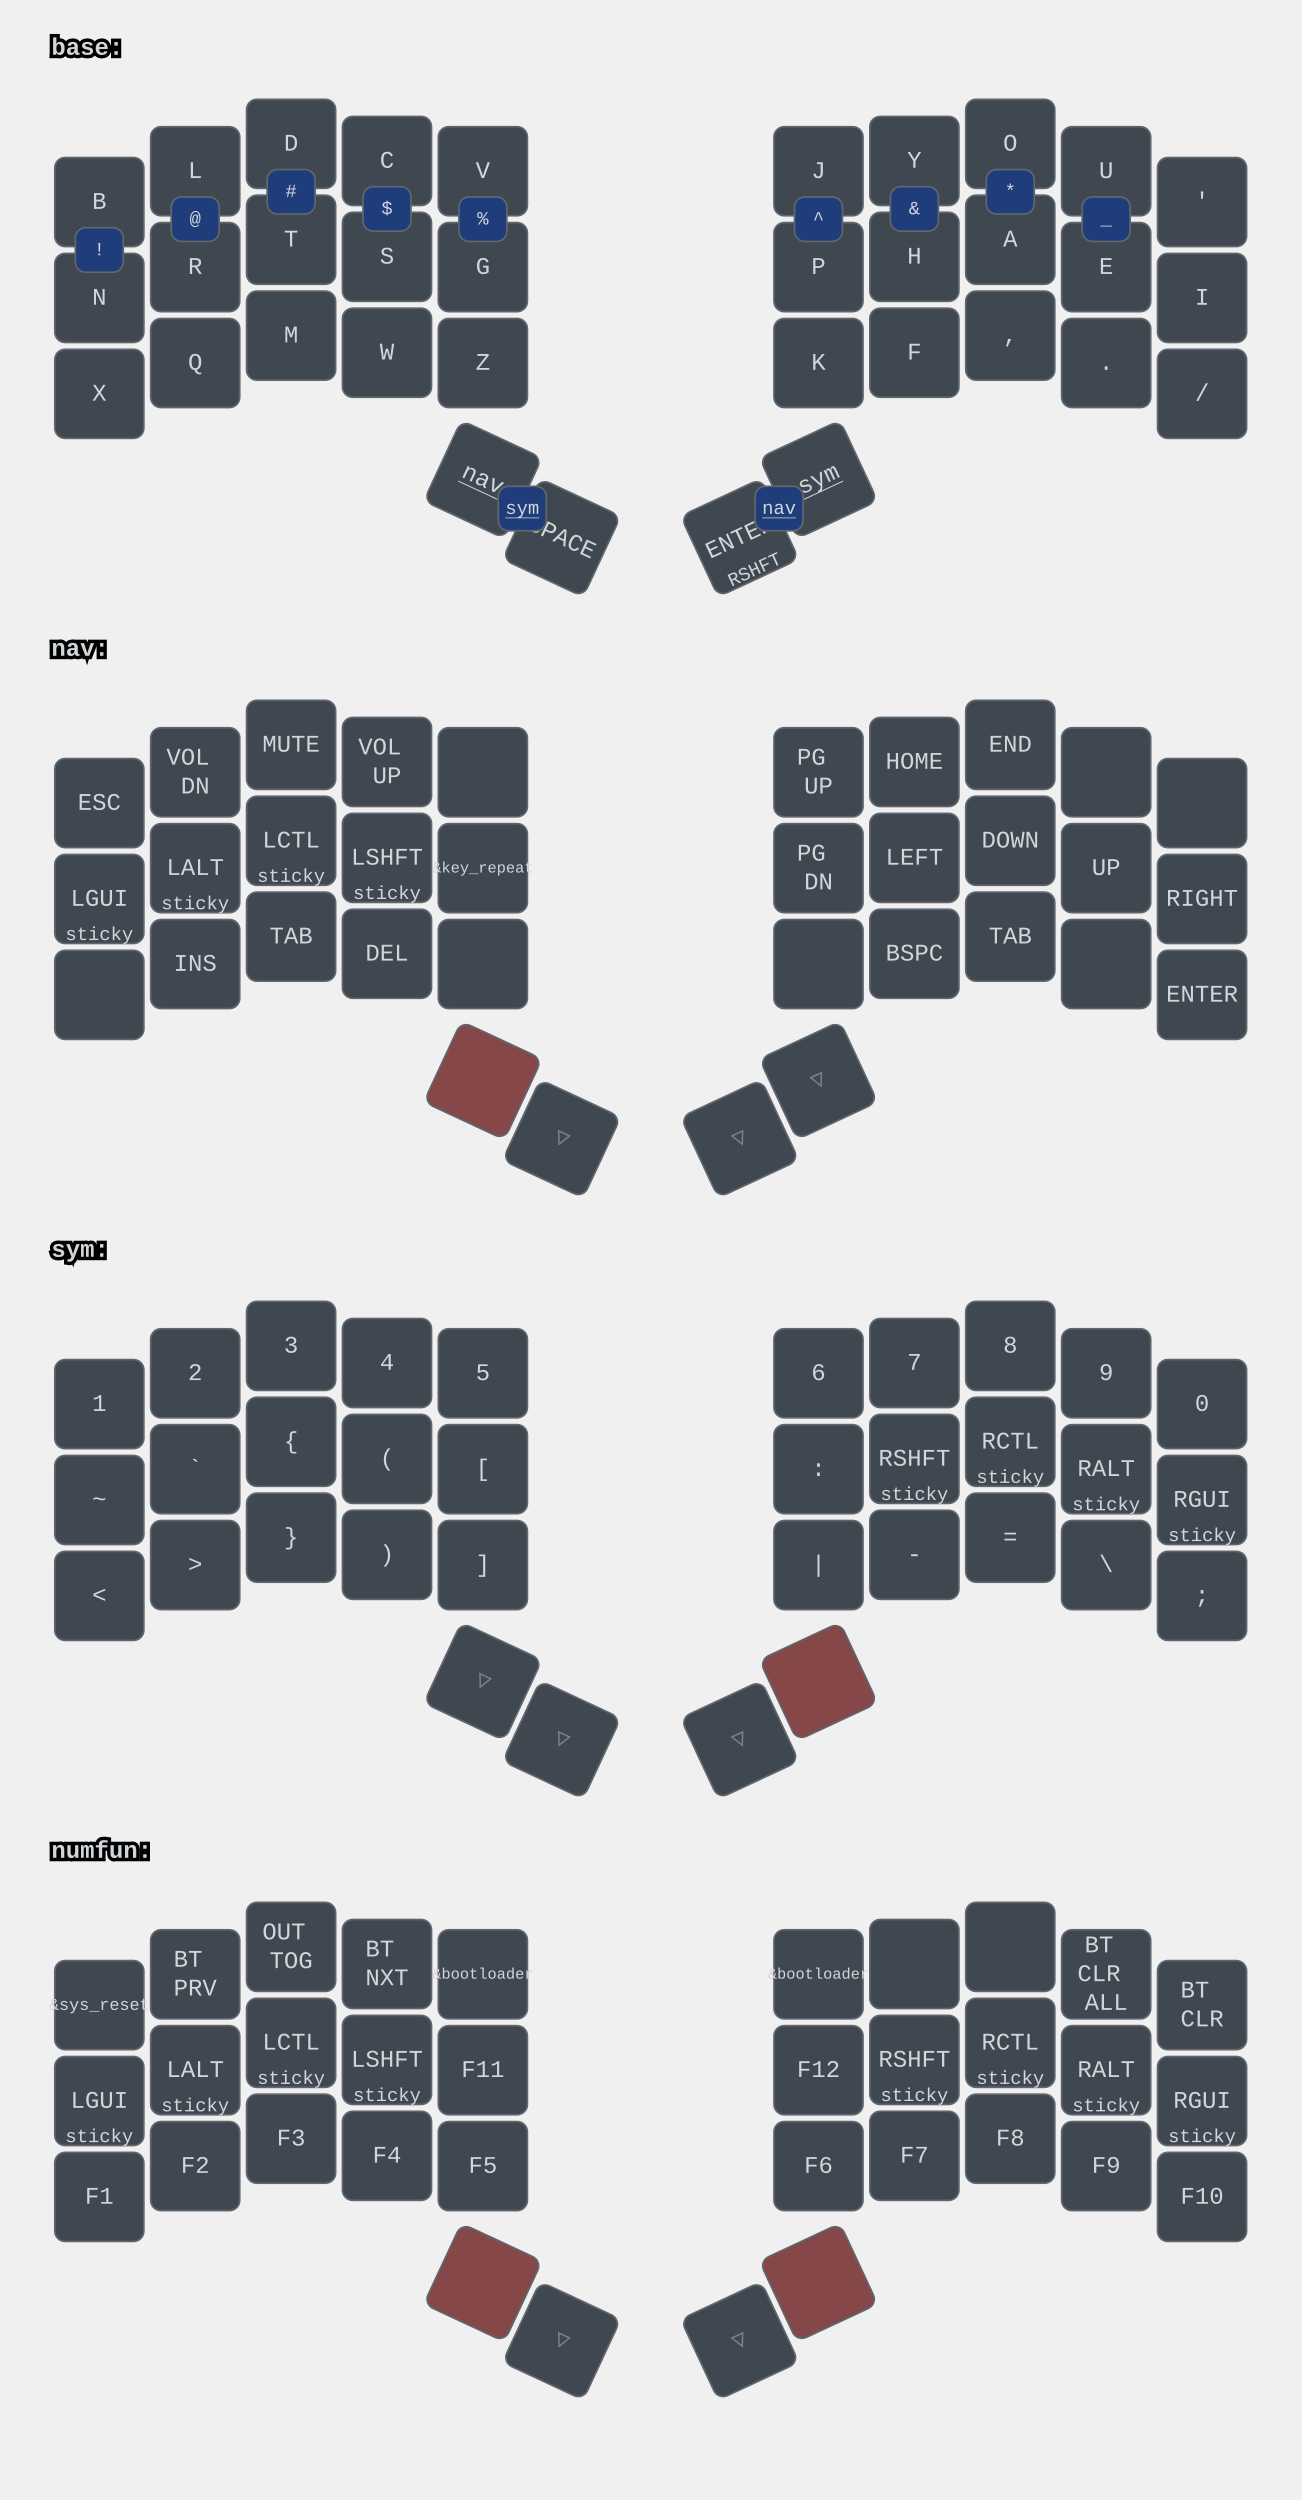
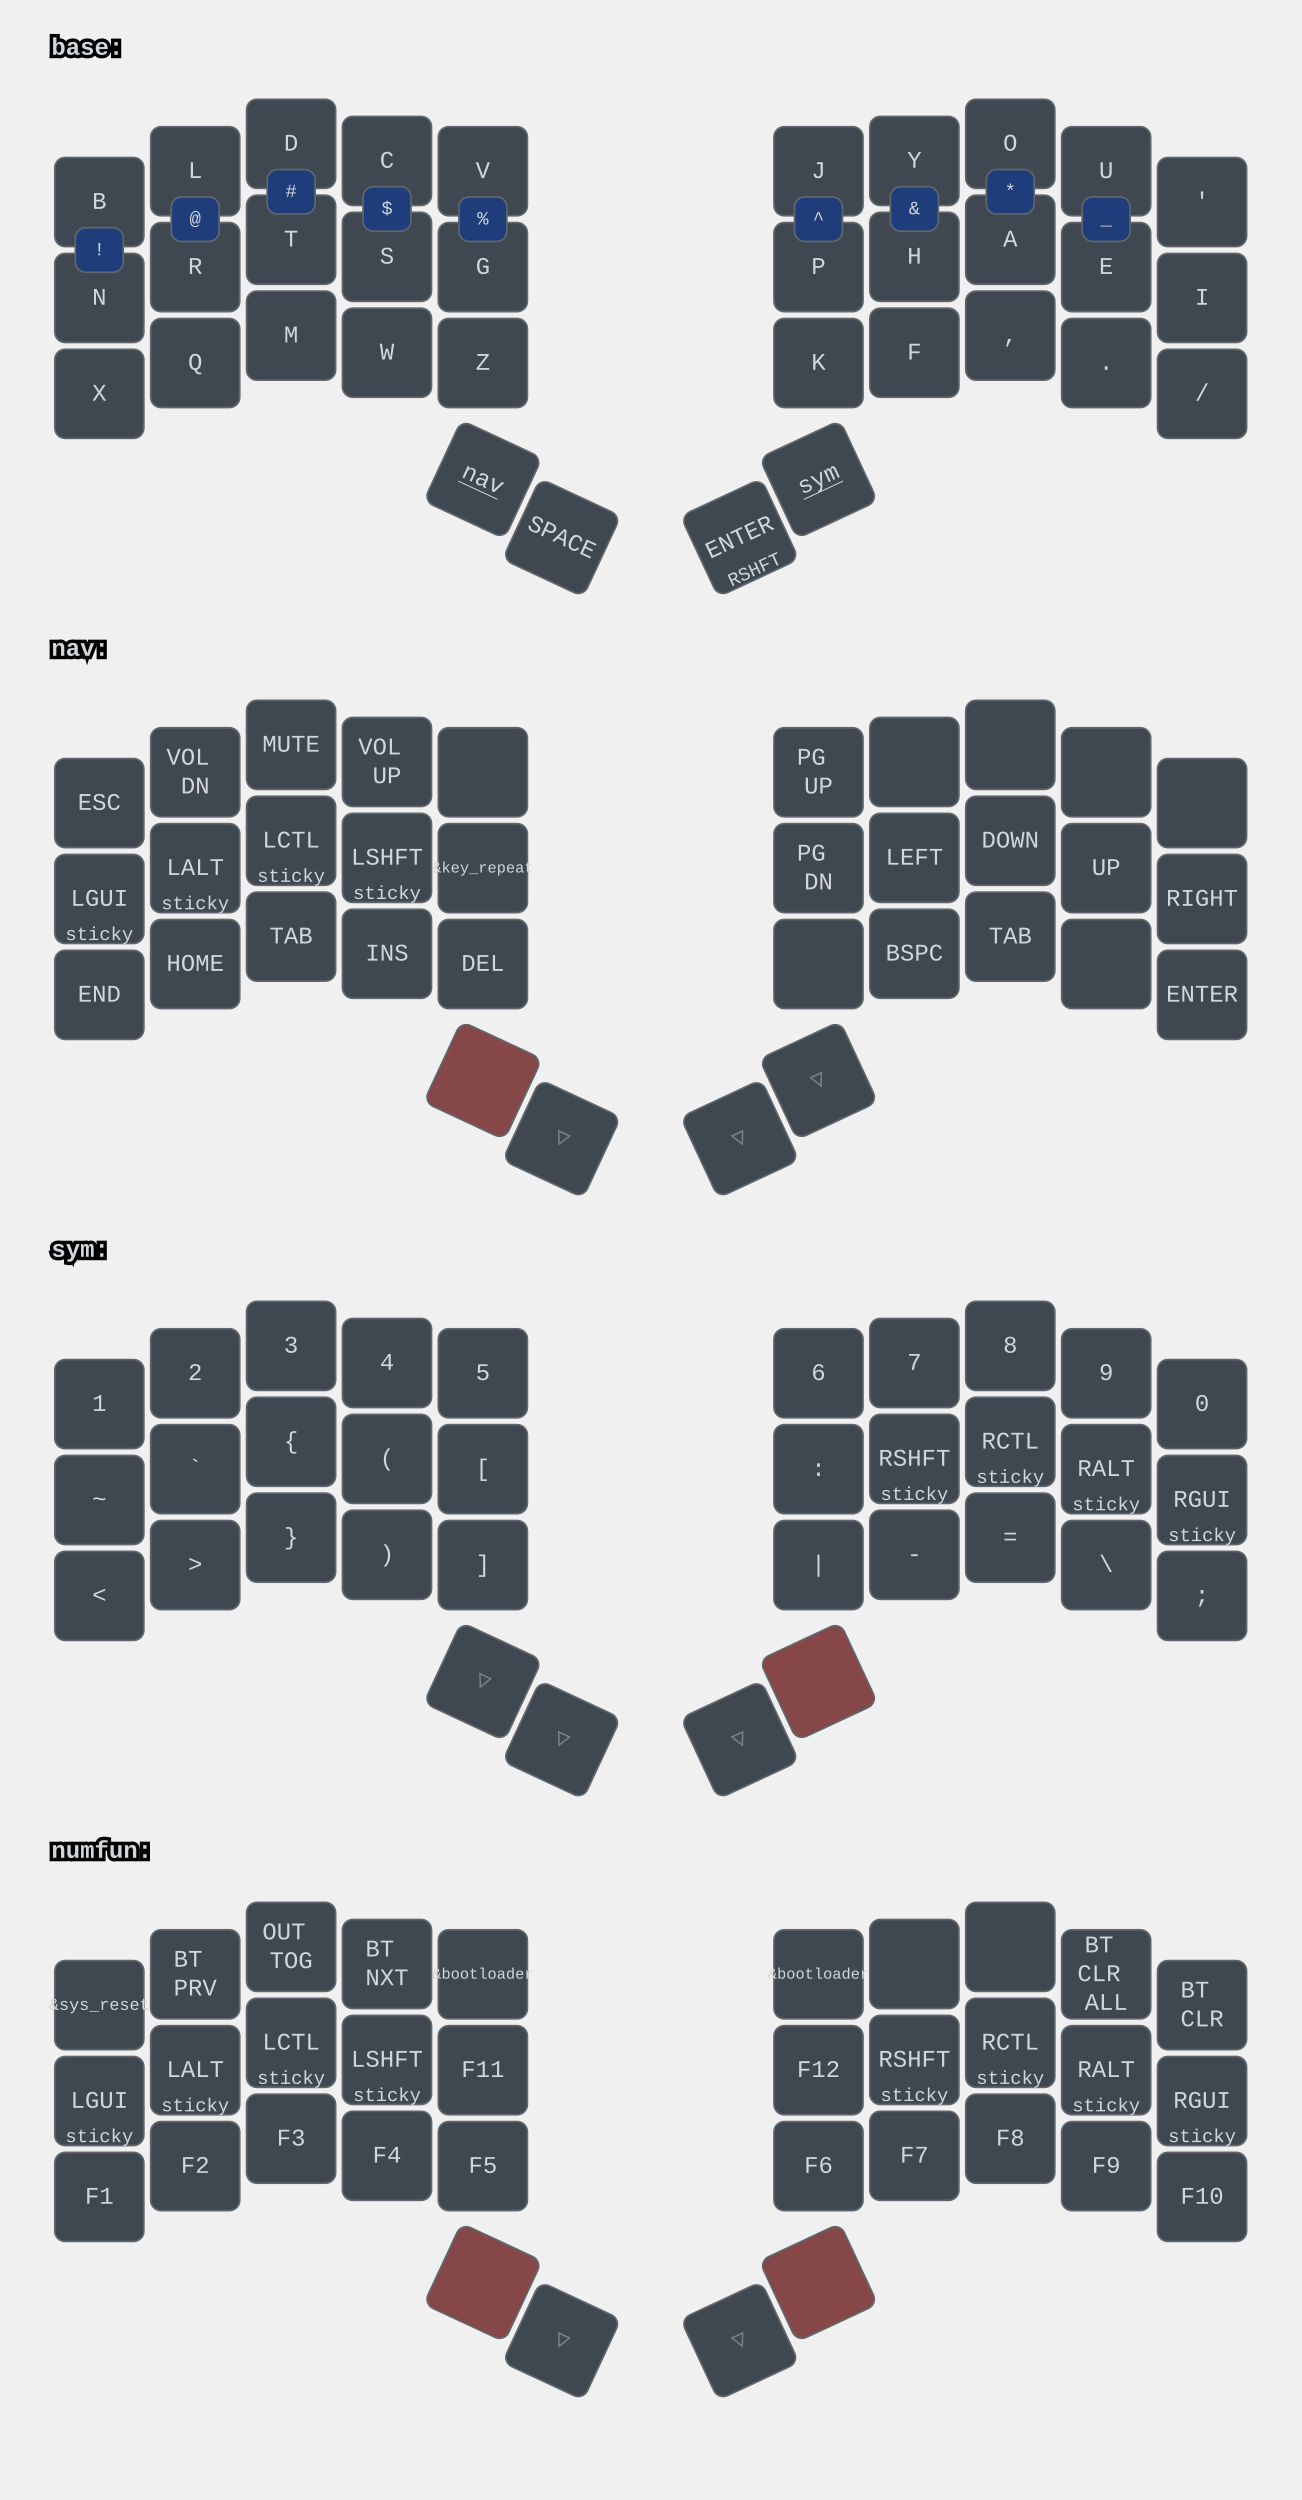
<svg xmlns="http://www.w3.org/2000/svg" width="760" height="1460" viewBox="0 0 760 1460" class="keymap">
  <style>/* inherit to force styles through use tags */
svg path {
    fill: inherit;
}

/* font and background color specifications */
svg.keymap {
    font-family: SFMono-Regular,Consolas,Liberation Mono,Menlo,monospace;
    font-size: 14px;
    font-kerning: normal;
    text-rendering: optimizeLegibility;
    fill: #24292e;
}

/* default key styling */
rect.key {
    fill: #f6f8fa;
}

rect.key, rect.combo {
    stroke: #c9cccf;
    stroke-width: 1;
}

/* default key side styling, only used is draw_key_sides is set */
rect.side {
    filter: brightness(90%);
}

/* color accent for combo boxes */
rect.combo, rect.combo-separate {
    fill: #cdf;
}

/* color accent for held keys */
rect.held, rect.combo.held {
    fill: #fdd;
}

/* color accent for ghost (optional) keys */
rect.ghost, rect.combo.ghost {
    stroke-dasharray: 4, 4;
    stroke-width: 2;
}

text {
    text-anchor: middle;
    dominant-baseline: middle;
}

/* styling for layer labels */
text.label {
    font-weight: bold;
    text-anchor: start;
    stroke: white;
    stroke-width: 4;
    paint-order: stroke;
}

/* styling for optional footer */
text.footer {
    text-anchor: end;
    dominant-baseline: auto;
    stroke: white;
    stroke-width: 4;
    paint-order: stroke;
}

/* styling for combo tap, and key non-tap label text */
text.combo, text.hold, text.shifted, text.left, text.right, text.tl, text.tr, text.bl, text.br {
    font-size: 11px;
}

text.hold, text.bl, text.br {
    text-anchor: middle;
    dominant-baseline: auto;
}

text.shifted, text.tl, text.tr {
    text-anchor: middle;
    dominant-baseline: hanging;
}

text.left, text.tl, text.bl {
    text-anchor: start;
}

text.right, text.tr, text.br {
    text-anchor: end;
}

text.layer-activator {
    text-decoration: underline;
}

/* styling for hold/shifted label text in combo box */
text.combo.hold, text.combo.shifted, text.combo.left, text.combo.right {
    font-size: 8px;
}

/* lighter symbol for transparent keys */
text.trans {
    fill: #7b7e81;
}

/* styling for combo dendrons */
path.combo {
    stroke-width: 1;
    stroke: gray;
    fill: none;
}

/* Start Tabler Icons Cleanup */
/* cannot use height/width with glyphs */
.icon-tabler &gt; path {
    fill: inherit;
    stroke: inherit;
    stroke-width: 2;
}
/* hide tabler's default box */
.icon-tabler &gt; path[stroke="none"][fill="none"] {
    visibility: hidden;
}
/* End Tabler Icons Cleanup */

svg.keymap { fill: #d1d6db; }
rect.key { fill: #3f4750; }
rect.key, rect.combo { stroke: #60666c; }
rect.combo, rect.combo-separate { fill: #1f3d7a; }
rect.held, rect.combo.held { fill: #854747; }
text.label, text.footer { stroke: black; }
text.trans { fill: #7e8184; }
path.combo { stroke: #7f7f7f; }
</style>
  <g transform="translate(30, 0)" class="layer-base">
    <text x="0" y="28" class="label" id="base">base:</text>
    <g transform="translate(0, 56)">
      <g transform="translate(28, 62)" class="key keypos-0">
        <rect rx="6" ry="6" x="-26" y="-26" width="52" height="52" class="key" />
        <text x="0" y="0" class="key tap">B</text>
      </g>
      <g transform="translate(84, 44)" class="key keypos-1">
        <rect rx="6" ry="6" x="-26" y="-26" width="52" height="52" class="key" />
        <text x="0" y="0" class="key tap">L</text>
      </g>
      <g transform="translate(140, 28)" class="key keypos-2">
        <rect rx="6" ry="6" x="-26" y="-26" width="52" height="52" class="key" />
        <text x="0" y="0" class="key tap">D</text>
      </g>
      <g transform="translate(196, 38)" class="key keypos-3">
        <rect rx="6" ry="6" x="-26" y="-26" width="52" height="52" class="key" />
        <text x="0" y="0" class="key tap">C</text>
      </g>
      <g transform="translate(252, 44)" class="key keypos-4">
        <rect rx="6" ry="6" x="-26" y="-26" width="52" height="52" class="key" />
        <text x="0" y="0" class="key tap">V</text>
      </g>
      <g transform="translate(448, 44)" class="key keypos-5">
        <rect rx="6" ry="6" x="-26" y="-26" width="52" height="52" class="key" />
        <text x="0" y="0" class="key tap">J</text>
      </g>
      <g transform="translate(504, 38)" class="key keypos-6">
        <rect rx="6" ry="6" x="-26" y="-26" width="52" height="52" class="key" />
        <text x="0" y="0" class="key tap">Y</text>
      </g>
      <g transform="translate(560, 28)" class="key keypos-7">
        <rect rx="6" ry="6" x="-26" y="-26" width="52" height="52" class="key" />
        <text x="0" y="0" class="key tap">O</text>
      </g>
      <g transform="translate(616, 44)" class="key keypos-8">
        <rect rx="6" ry="6" x="-26" y="-26" width="52" height="52" class="key" />
        <text x="0" y="0" class="key tap">U</text>
      </g>
      <g transform="translate(672, 62)" class="key keypos-9">
        <rect rx="6" ry="6" x="-26" y="-26" width="52" height="52" class="key" />
        <text x="0" y="0" class="key tap">'</text>
      </g>
      <g transform="translate(28, 118)" class="key keypos-10">
        <rect rx="6" ry="6" x="-26" y="-26" width="52" height="52" class="key" />
        <text x="0" y="0" class="key tap">N</text>
      </g>
      <g transform="translate(84, 100)" class="key keypos-11">
        <rect rx="6" ry="6" x="-26" y="-26" width="52" height="52" class="key" />
        <text x="0" y="0" class="key tap">R</text>
      </g>
      <g transform="translate(140, 84)" class="key keypos-12">
        <rect rx="6" ry="6" x="-26" y="-26" width="52" height="52" class="key" />
        <text x="0" y="0" class="key tap">T</text>
      </g>
      <g transform="translate(196, 94)" class="key keypos-13">
        <rect rx="6" ry="6" x="-26" y="-26" width="52" height="52" class="key" />
        <text x="0" y="0" class="key tap">S</text>
      </g>
      <g transform="translate(252, 100)" class="key keypos-14">
        <rect rx="6" ry="6" x="-26" y="-26" width="52" height="52" class="key" />
        <text x="0" y="0" class="key tap">G</text>
      </g>
      <g transform="translate(448, 100)" class="key keypos-15">
        <rect rx="6" ry="6" x="-26" y="-26" width="52" height="52" class="key" />
        <text x="0" y="0" class="key tap">P</text>
      </g>
      <g transform="translate(504, 94)" class="key keypos-16">
        <rect rx="6" ry="6" x="-26" y="-26" width="52" height="52" class="key" />
        <text x="0" y="0" class="key tap">H</text>
      </g>
      <g transform="translate(560, 84)" class="key keypos-17">
        <rect rx="6" ry="6" x="-26" y="-26" width="52" height="52" class="key" />
        <text x="0" y="0" class="key tap">A</text>
      </g>
      <g transform="translate(616, 100)" class="key keypos-18">
        <rect rx="6" ry="6" x="-26" y="-26" width="52" height="52" class="key" />
        <text x="0" y="0" class="key tap">E</text>
      </g>
      <g transform="translate(672, 118)" class="key keypos-19">
        <rect rx="6" ry="6" x="-26" y="-26" width="52" height="52" class="key" />
        <text x="0" y="0" class="key tap">I</text>
      </g>
      <g transform="translate(28, 174)" class="key keypos-20">
        <rect rx="6" ry="6" x="-26" y="-26" width="52" height="52" class="key" />
        <text x="0" y="0" class="key tap">X</text>
      </g>
      <g transform="translate(84, 156)" class="key keypos-21">
        <rect rx="6" ry="6" x="-26" y="-26" width="52" height="52" class="key" />
        <text x="0" y="0" class="key tap">Q</text>
      </g>
      <g transform="translate(140, 140)" class="key keypos-22">
        <rect rx="6" ry="6" x="-26" y="-26" width="52" height="52" class="key" />
        <text x="0" y="0" class="key tap">M</text>
      </g>
      <g transform="translate(196, 150)" class="key keypos-23">
        <rect rx="6" ry="6" x="-26" y="-26" width="52" height="52" class="key" />
        <text x="0" y="0" class="key tap">W</text>
      </g>
      <g transform="translate(252, 156)" class="key keypos-24">
        <rect rx="6" ry="6" x="-26" y="-26" width="52" height="52" class="key" />
        <text x="0" y="0" class="key tap">Z</text>
      </g>
      <g transform="translate(448, 156)" class="key keypos-25">
        <rect rx="6" ry="6" x="-26" y="-26" width="52" height="52" class="key" />
        <text x="0" y="0" class="key tap">K</text>
      </g>
      <g transform="translate(504, 150)" class="key keypos-26">
        <rect rx="6" ry="6" x="-26" y="-26" width="52" height="52" class="key" />
        <text x="0" y="0" class="key tap">F</text>
      </g>
      <g transform="translate(560, 140)" class="key keypos-27">
        <rect rx="6" ry="6" x="-26" y="-26" width="52" height="52" class="key" />
        <text x="0" y="0" class="key tap">,</text>
      </g>
      <g transform="translate(616, 156)" class="key keypos-28">
        <rect rx="6" ry="6" x="-26" y="-26" width="52" height="52" class="key" />
        <text x="0" y="0" class="key tap">.</text>
      </g>
      <g transform="translate(672, 174)" class="key keypos-29">
        <rect rx="6" ry="6" x="-26" y="-26" width="52" height="52" class="key" />
        <text x="0" y="0" class="key tap">/</text>
      </g>
      <g transform="translate(252, 224) rotate(25.0)" class="key keypos-30">
        <rect rx="6" ry="6" x="-26" y="-26" width="52" height="52" class="key" />
        <a href="#nav">
          <text x="0" y="0" class="key tap layer-activator">nav</text>
        </a>
      </g>
      <g transform="translate(298, 258) rotate(25.0)" class="key keypos-31">
        <rect rx="6" ry="6" x="-26" y="-26" width="52" height="52" class="key" />
        <text x="0" y="0" class="key tap">SPACE</text>
      </g>
      <g transform="translate(402, 258) rotate(-25.0)" class="key keypos-32">
        <rect rx="6" ry="6" x="-26" y="-26" width="52" height="52" class="key" />
        <text x="0" y="0" class="key tap">ENTER</text>
        <text x="0" y="24" class="key hold">RSHFT</text>
      </g>
      <g transform="translate(448, 224) rotate(-25.0)" class="key keypos-33">
        <rect rx="6" ry="6" x="-26" y="-26" width="52" height="52" class="key" />
        <a href="#sym">
          <text x="0" y="0" class="key tap layer-activator">sym</text>
        </a>
      </g>
      <g class="combo combopos-0">
        <rect rx="6" ry="6" x="14" y="77" width="28" height="26" class="combo" />
        <text x="28" y="90" class="combo tap">!</text>
      </g>
      <g class="combo combopos-1">
        <rect rx="6" ry="6" x="70" y="59" width="28" height="26" class="combo" />
        <text x="84" y="72" class="combo tap">@</text>
      </g>
      <g class="combo combopos-2">
        <rect rx="6" ry="6" x="126" y="43" width="28" height="26" class="combo" />
        <text x="140" y="56" class="combo tap">#</text>
      </g>
      <g class="combo combopos-3">
        <rect rx="6" ry="6" x="182" y="53" width="28" height="26" class="combo" />
        <text x="196" y="66" class="combo tap">$</text>
      </g>
      <g class="combo combopos-4">
        <rect rx="6" ry="6" x="238" y="59" width="28" height="26" class="combo" />
        <text x="252" y="72" class="combo tap">%</text>
      </g>
      <g class="combo combopos-5">
        <rect rx="6" ry="6" x="434" y="59" width="28" height="26" class="combo" />
        <text x="448" y="72" class="combo tap">^</text>
      </g>
      <g class="combo combopos-6">
        <rect rx="6" ry="6" x="490" y="53" width="28" height="26" class="combo" />
        <text x="504" y="66" class="combo tap">&amp;</text>
      </g>
      <g class="combo combopos-7">
        <rect rx="6" ry="6" x="546" y="43" width="28" height="26" class="combo" />
        <text x="560" y="56" class="combo tap">*</text>
      </g>
      <g class="combo combopos-8">
        <rect rx="6" ry="6" x="602" y="59" width="28" height="26" class="combo" />
        <text x="616" y="72" class="combo tap">_</text>
      </g>
-       <g class="combo combopos-9">
-         <rect rx="6" ry="6" x="261" y="228" width="28" height="26" class="combo" />
-         <a href="#sym">
-           <text x="275" y="241" class="combo tap layer-activator">sym</text>
-         </a>
-       </g>
-       <g class="combo combopos-10">
-         <rect rx="6" ry="6" x="411" y="228" width="28" height="26" class="combo" />
-         <a href="#nav">
-           <text x="425" y="241" class="combo tap layer-activator">nav</text>
-         </a>
-       </g>
    </g>
  </g>
  <g transform="translate(30, 351)" class="layer-nav">
    <text x="0" y="28" class="label" id="nav">nav:</text>
    <g transform="translate(0, 56)">
      <g transform="translate(28, 62)" class="key keypos-0">
        <rect rx="6" ry="6" x="-26" y="-26" width="52" height="52" class="key" />
        <text x="0" y="0" class="key tap">ESC</text>
      </g>
      <g transform="translate(84, 44)" class="key keypos-1">
        <rect rx="6" ry="6" x="-26" y="-26" width="52" height="52" class="key" />
        <text x="0" y="0" class="key tap">
          <tspan x="0" dy="-0.6em">VOL</tspan>
          <tspan x="0" dy="1.2em">DN</tspan>
        </text>
      </g>
      <g transform="translate(140, 28)" class="key keypos-2">
        <rect rx="6" ry="6" x="-26" y="-26" width="52" height="52" class="key" />
        <text x="0" y="0" class="key tap">MUTE</text>
      </g>
      <g transform="translate(196, 38)" class="key keypos-3">
        <rect rx="6" ry="6" x="-26" y="-26" width="52" height="52" class="key" />
        <text x="0" y="0" class="key tap">
          <tspan x="0" dy="-0.6em">VOL</tspan>
          <tspan x="0" dy="1.2em">UP</tspan>
        </text>
      </g>
      <g transform="translate(252, 44)" class="key keypos-4">
        <rect rx="6" ry="6" x="-26" y="-26" width="52" height="52" class="key" />
      </g>
      <g transform="translate(448, 44)" class="key keypos-5">
        <rect rx="6" ry="6" x="-26" y="-26" width="52" height="52" class="key" />
        <text x="0" y="0" class="key tap">
          <tspan x="0" dy="-0.6em">PG</tspan>
          <tspan x="0" dy="1.2em">UP</tspan>
        </text>
      </g>
      <g transform="translate(504, 38)" class="key keypos-6">
        <rect rx="6" ry="6" x="-26" y="-26" width="52" height="52" class="key" />
-         <text x="0" y="0" class="key tap">HOME</text>
      </g>
      <g transform="translate(560, 28)" class="key keypos-7">
        <rect rx="6" ry="6" x="-26" y="-26" width="52" height="52" class="key" />
-         <text x="0" y="0" class="key tap">END</text>
      </g>
      <g transform="translate(616, 44)" class="key keypos-8">
        <rect rx="6" ry="6" x="-26" y="-26" width="52" height="52" class="key" />
      </g>
      <g transform="translate(672, 62)" class="key keypos-9">
        <rect rx="6" ry="6" x="-26" y="-26" width="52" height="52" class="key" />
      </g>
      <g transform="translate(28, 118)" class="key keypos-10">
        <rect rx="6" ry="6" x="-26" y="-26" width="52" height="52" class="key" />
        <text x="0" y="0" class="key tap">LGUI</text>
        <text x="0" y="24" class="key hold">sticky</text>
      </g>
      <g transform="translate(84, 100)" class="key keypos-11">
        <rect rx="6" ry="6" x="-26" y="-26" width="52" height="52" class="key" />
        <text x="0" y="0" class="key tap">LALT</text>
        <text x="0" y="24" class="key hold">sticky</text>
      </g>
      <g transform="translate(140, 84)" class="key keypos-12">
        <rect rx="6" ry="6" x="-26" y="-26" width="52" height="52" class="key" />
        <text x="0" y="0" class="key tap">LCTL</text>
        <text x="0" y="24" class="key hold">sticky</text>
      </g>
      <g transform="translate(196, 94)" class="key keypos-13">
        <rect rx="6" ry="6" x="-26" y="-26" width="52" height="52" class="key" />
        <text x="0" y="0" class="key tap">LSHFT</text>
        <text x="0" y="24" class="key hold">sticky</text>
      </g>
      <g transform="translate(252, 100)" class="key keypos-14">
        <rect rx="6" ry="6" x="-26" y="-26" width="52" height="52" class="key" />
        <text x="0" y="0" class="key tap">
          <tspan style="font-size: 64%">&amp;key_repeat</tspan>
        </text>
      </g>
      <g transform="translate(448, 100)" class="key keypos-15">
        <rect rx="6" ry="6" x="-26" y="-26" width="52" height="52" class="key" />
        <text x="0" y="0" class="key tap">
          <tspan x="0" dy="-0.6em">PG</tspan>
          <tspan x="0" dy="1.2em">DN</tspan>
        </text>
      </g>
      <g transform="translate(504, 94)" class="key keypos-16">
        <rect rx="6" ry="6" x="-26" y="-26" width="52" height="52" class="key" />
        <text x="0" y="0" class="key tap">LEFT</text>
      </g>
      <g transform="translate(560, 84)" class="key keypos-17">
        <rect rx="6" ry="6" x="-26" y="-26" width="52" height="52" class="key" />
        <text x="0" y="0" class="key tap">DOWN</text>
      </g>
      <g transform="translate(616, 100)" class="key keypos-18">
        <rect rx="6" ry="6" x="-26" y="-26" width="52" height="52" class="key" />
        <text x="0" y="0" class="key tap">UP</text>
      </g>
      <g transform="translate(672, 118)" class="key keypos-19">
        <rect rx="6" ry="6" x="-26" y="-26" width="52" height="52" class="key" />
        <text x="0" y="0" class="key tap">RIGHT</text>
      </g>
      <g transform="translate(28, 174)" class="key keypos-20">
        <rect rx="6" ry="6" x="-26" y="-26" width="52" height="52" class="key" />
+         <text x="0" y="0" class="key tap">END</text>
      </g>
      <g transform="translate(84, 156)" class="key keypos-21">
        <rect rx="6" ry="6" x="-26" y="-26" width="52" height="52" class="key" />
+         <text x="0" y="0" class="key tap">HOME</text>
+       </g>
+       <g transform="translate(140, 140)" class="key keypos-22">
+         <rect rx="6" ry="6" x="-26" y="-26" width="52" height="52" class="key" />
+         <text x="0" y="0" class="key tap">TAB</text>
+       </g>
+       <g transform="translate(196, 150)" class="key keypos-23">
+         <rect rx="6" ry="6" x="-26" y="-26" width="52" height="52" class="key" />
        <text x="0" y="0" class="key tap">INS</text>
      </g>
-       <g transform="translate(140, 140)" class="key keypos-22">
-         <rect rx="6" ry="6" x="-26" y="-26" width="52" height="52" class="key" />
-         <text x="0" y="0" class="key tap">TAB</text>
-       </g>
-       <g transform="translate(196, 150)" class="key keypos-23">
+       <g transform="translate(252, 156)" class="key keypos-24">
        <rect rx="6" ry="6" x="-26" y="-26" width="52" height="52" class="key" />
        <text x="0" y="0" class="key tap">DEL</text>
-       </g>
-       <g transform="translate(252, 156)" class="key keypos-24">
-         <rect rx="6" ry="6" x="-26" y="-26" width="52" height="52" class="key" />
      </g>
      <g transform="translate(448, 156)" class="key keypos-25">
        <rect rx="6" ry="6" x="-26" y="-26" width="52" height="52" class="key" />
      </g>
      <g transform="translate(504, 150)" class="key keypos-26">
        <rect rx="6" ry="6" x="-26" y="-26" width="52" height="52" class="key" />
        <text x="0" y="0" class="key tap">BSPC</text>
      </g>
      <g transform="translate(560, 140)" class="key keypos-27">
        <rect rx="6" ry="6" x="-26" y="-26" width="52" height="52" class="key" />
        <text x="0" y="0" class="key tap">TAB</text>
      </g>
      <g transform="translate(616, 156)" class="key keypos-28">
        <rect rx="6" ry="6" x="-26" y="-26" width="52" height="52" class="key" />
      </g>
      <g transform="translate(672, 174)" class="key keypos-29">
        <rect rx="6" ry="6" x="-26" y="-26" width="52" height="52" class="key" />
        <text x="0" y="0" class="key tap">ENTER</text>
      </g>
      <g transform="translate(252, 224) rotate(25.0)" class="key held keypos-30">
        <rect rx="6" ry="6" x="-26" y="-26" width="52" height="52" class="key held" />
      </g>
      <g transform="translate(298, 258) rotate(25.0)" class="key trans keypos-31">
        <rect rx="6" ry="6" x="-26" y="-26" width="52" height="52" class="key trans" />
        <text x="0" y="0" class="key trans tap">▽</text>
      </g>
      <g transform="translate(402, 258) rotate(-25.0)" class="key trans keypos-32">
        <rect rx="6" ry="6" x="-26" y="-26" width="52" height="52" class="key trans" />
        <text x="0" y="0" class="key trans tap">▽</text>
      </g>
      <g transform="translate(448, 224) rotate(-25.0)" class="key trans keypos-33">
        <rect rx="6" ry="6" x="-26" y="-26" width="52" height="52" class="key trans" />
        <text x="0" y="0" class="key trans tap">▽</text>
      </g>
    </g>
  </g>
  <g transform="translate(30, 702)" class="layer-sym">
    <text x="0" y="28" class="label" id="sym">sym:</text>
    <g transform="translate(0, 56)">
      <g transform="translate(28, 62)" class="key keypos-0">
        <rect rx="6" ry="6" x="-26" y="-26" width="52" height="52" class="key" />
        <text x="0" y="0" class="key tap">1</text>
      </g>
      <g transform="translate(84, 44)" class="key keypos-1">
        <rect rx="6" ry="6" x="-26" y="-26" width="52" height="52" class="key" />
        <text x="0" y="0" class="key tap">2</text>
      </g>
      <g transform="translate(140, 28)" class="key keypos-2">
        <rect rx="6" ry="6" x="-26" y="-26" width="52" height="52" class="key" />
        <text x="0" y="0" class="key tap">3</text>
      </g>
      <g transform="translate(196, 38)" class="key keypos-3">
        <rect rx="6" ry="6" x="-26" y="-26" width="52" height="52" class="key" />
        <text x="0" y="0" class="key tap">4</text>
      </g>
      <g transform="translate(252, 44)" class="key keypos-4">
        <rect rx="6" ry="6" x="-26" y="-26" width="52" height="52" class="key" />
        <text x="0" y="0" class="key tap">5</text>
      </g>
      <g transform="translate(448, 44)" class="key keypos-5">
        <rect rx="6" ry="6" x="-26" y="-26" width="52" height="52" class="key" />
        <text x="0" y="0" class="key tap">6</text>
      </g>
      <g transform="translate(504, 38)" class="key keypos-6">
        <rect rx="6" ry="6" x="-26" y="-26" width="52" height="52" class="key" />
        <text x="0" y="0" class="key tap">7</text>
      </g>
      <g transform="translate(560, 28)" class="key keypos-7">
        <rect rx="6" ry="6" x="-26" y="-26" width="52" height="52" class="key" />
        <text x="0" y="0" class="key tap">8</text>
      </g>
      <g transform="translate(616, 44)" class="key keypos-8">
        <rect rx="6" ry="6" x="-26" y="-26" width="52" height="52" class="key" />
        <text x="0" y="0" class="key tap">9</text>
      </g>
      <g transform="translate(672, 62)" class="key keypos-9">
        <rect rx="6" ry="6" x="-26" y="-26" width="52" height="52" class="key" />
        <text x="0" y="0" class="key tap">0</text>
      </g>
      <g transform="translate(28, 118)" class="key keypos-10">
        <rect rx="6" ry="6" x="-26" y="-26" width="52" height="52" class="key" />
        <text x="0" y="0" class="key tap">~</text>
      </g>
      <g transform="translate(84, 100)" class="key keypos-11">
        <rect rx="6" ry="6" x="-26" y="-26" width="52" height="52" class="key" />
        <text x="0" y="0" class="key tap">`</text>
      </g>
      <g transform="translate(140, 84)" class="key keypos-12">
        <rect rx="6" ry="6" x="-26" y="-26" width="52" height="52" class="key" />
        <text x="0" y="0" class="key tap">{</text>
      </g>
      <g transform="translate(196, 94)" class="key keypos-13">
        <rect rx="6" ry="6" x="-26" y="-26" width="52" height="52" class="key" />
        <text x="0" y="0" class="key tap">(</text>
      </g>
      <g transform="translate(252, 100)" class="key keypos-14">
        <rect rx="6" ry="6" x="-26" y="-26" width="52" height="52" class="key" />
        <text x="0" y="0" class="key tap">[</text>
      </g>
      <g transform="translate(448, 100)" class="key keypos-15">
        <rect rx="6" ry="6" x="-26" y="-26" width="52" height="52" class="key" />
        <text x="0" y="0" class="key tap">:</text>
      </g>
      <g transform="translate(504, 94)" class="key keypos-16">
        <rect rx="6" ry="6" x="-26" y="-26" width="52" height="52" class="key" />
        <text x="0" y="0" class="key tap">RSHFT</text>
        <text x="0" y="24" class="key hold">sticky</text>
      </g>
      <g transform="translate(560, 84)" class="key keypos-17">
        <rect rx="6" ry="6" x="-26" y="-26" width="52" height="52" class="key" />
        <text x="0" y="0" class="key tap">RCTL</text>
        <text x="0" y="24" class="key hold">sticky</text>
      </g>
      <g transform="translate(616, 100)" class="key keypos-18">
        <rect rx="6" ry="6" x="-26" y="-26" width="52" height="52" class="key" />
        <text x="0" y="0" class="key tap">RALT</text>
        <text x="0" y="24" class="key hold">sticky</text>
      </g>
      <g transform="translate(672, 118)" class="key keypos-19">
        <rect rx="6" ry="6" x="-26" y="-26" width="52" height="52" class="key" />
        <text x="0" y="0" class="key tap">RGUI</text>
        <text x="0" y="24" class="key hold">sticky</text>
      </g>
      <g transform="translate(28, 174)" class="key keypos-20">
        <rect rx="6" ry="6" x="-26" y="-26" width="52" height="52" class="key" />
        <text x="0" y="0" class="key tap">&lt;</text>
      </g>
      <g transform="translate(84, 156)" class="key keypos-21">
        <rect rx="6" ry="6" x="-26" y="-26" width="52" height="52" class="key" />
        <text x="0" y="0" class="key tap">&gt;</text>
      </g>
      <g transform="translate(140, 140)" class="key keypos-22">
        <rect rx="6" ry="6" x="-26" y="-26" width="52" height="52" class="key" />
        <text x="0" y="0" class="key tap">}</text>
      </g>
      <g transform="translate(196, 150)" class="key keypos-23">
        <rect rx="6" ry="6" x="-26" y="-26" width="52" height="52" class="key" />
        <text x="0" y="0" class="key tap">)</text>
      </g>
      <g transform="translate(252, 156)" class="key keypos-24">
        <rect rx="6" ry="6" x="-26" y="-26" width="52" height="52" class="key" />
        <text x="0" y="0" class="key tap">]</text>
      </g>
      <g transform="translate(448, 156)" class="key keypos-25">
        <rect rx="6" ry="6" x="-26" y="-26" width="52" height="52" class="key" />
        <text x="0" y="0" class="key tap">|</text>
      </g>
      <g transform="translate(504, 150)" class="key keypos-26">
        <rect rx="6" ry="6" x="-26" y="-26" width="52" height="52" class="key" />
        <text x="0" y="0" class="key tap">-</text>
      </g>
      <g transform="translate(560, 140)" class="key keypos-27">
        <rect rx="6" ry="6" x="-26" y="-26" width="52" height="52" class="key" />
        <text x="0" y="0" class="key tap">=</text>
      </g>
      <g transform="translate(616, 156)" class="key keypos-28">
        <rect rx="6" ry="6" x="-26" y="-26" width="52" height="52" class="key" />
        <text x="0" y="0" class="key tap">\</text>
      </g>
      <g transform="translate(672, 174)" class="key keypos-29">
        <rect rx="6" ry="6" x="-26" y="-26" width="52" height="52" class="key" />
        <text x="0" y="0" class="key tap">;</text>
      </g>
      <g transform="translate(252, 224) rotate(25.0)" class="key trans keypos-30">
        <rect rx="6" ry="6" x="-26" y="-26" width="52" height="52" class="key trans" />
        <text x="0" y="0" class="key trans tap">▽</text>
      </g>
      <g transform="translate(298, 258) rotate(25.0)" class="key trans keypos-31">
        <rect rx="6" ry="6" x="-26" y="-26" width="52" height="52" class="key trans" />
        <text x="0" y="0" class="key trans tap">▽</text>
      </g>
      <g transform="translate(402, 258) rotate(-25.0)" class="key trans keypos-32">
        <rect rx="6" ry="6" x="-26" y="-26" width="52" height="52" class="key trans" />
        <text x="0" y="0" class="key trans tap">▽</text>
      </g>
      <g transform="translate(448, 224) rotate(-25.0)" class="key held keypos-33">
        <rect rx="6" ry="6" x="-26" y="-26" width="52" height="52" class="key held" />
      </g>
    </g>
  </g>
  <g transform="translate(30, 1053)" class="layer-numfun">
    <text x="0" y="28" class="label" id="numfun">numfun:</text>
    <g transform="translate(0, 56)">
      <g transform="translate(28, 62)" class="key keypos-0">
        <rect rx="6" ry="6" x="-26" y="-26" width="52" height="52" class="key" />
        <text x="0" y="0" class="key tap">
          <tspan style="font-size: 70%">&amp;sys_reset</tspan>
        </text>
      </g>
      <g transform="translate(84, 44)" class="key keypos-1">
        <rect rx="6" ry="6" x="-26" y="-26" width="52" height="52" class="key" />
        <text x="0" y="0" class="key tap">
          <tspan x="0" dy="-0.6em">BT</tspan>
          <tspan x="0" dy="1.2em">PRV</tspan>
        </text>
      </g>
      <g transform="translate(140, 28)" class="key keypos-2">
        <rect rx="6" ry="6" x="-26" y="-26" width="52" height="52" class="key" />
        <text x="0" y="0" class="key tap">
          <tspan x="0" dy="-0.6em">OUT</tspan>
          <tspan x="0" dy="1.2em">TOG</tspan>
        </text>
      </g>
      <g transform="translate(196, 38)" class="key keypos-3">
        <rect rx="6" ry="6" x="-26" y="-26" width="52" height="52" class="key" />
        <text x="0" y="0" class="key tap">
          <tspan x="0" dy="-0.6em">BT</tspan>
          <tspan x="0" dy="1.2em">NXT</tspan>
        </text>
      </g>
      <g transform="translate(252, 44)" class="key keypos-4">
        <rect rx="6" ry="6" x="-26" y="-26" width="52" height="52" class="key" />
        <text x="0" y="0" class="key tap">
          <tspan style="font-size: 64%">&amp;bootloader</tspan>
        </text>
      </g>
      <g transform="translate(448, 44)" class="key keypos-5">
        <rect rx="6" ry="6" x="-26" y="-26" width="52" height="52" class="key" />
        <text x="0" y="0" class="key tap">
          <tspan style="font-size: 64%">&amp;bootloader</tspan>
        </text>
      </g>
      <g transform="translate(504, 38)" class="key keypos-6">
        <rect rx="6" ry="6" x="-26" y="-26" width="52" height="52" class="key" />
      </g>
      <g transform="translate(560, 28)" class="key keypos-7">
        <rect rx="6" ry="6" x="-26" y="-26" width="52" height="52" class="key" />
      </g>
      <g transform="translate(616, 44)" class="key keypos-8">
        <rect rx="6" ry="6" x="-26" y="-26" width="52" height="52" class="key" />
        <text x="0" y="0" class="key tap">
          <tspan x="0" dy="-1.2em">BT</tspan>
          <tspan x="0" dy="1.2em">CLR</tspan>
          <tspan x="0" dy="1.2em">ALL</tspan>
        </text>
      </g>
      <g transform="translate(672, 62)" class="key keypos-9">
        <rect rx="6" ry="6" x="-26" y="-26" width="52" height="52" class="key" />
        <text x="0" y="0" class="key tap">
          <tspan x="0" dy="-0.6em">BT</tspan>
          <tspan x="0" dy="1.2em">CLR</tspan>
        </text>
      </g>
      <g transform="translate(28, 118)" class="key keypos-10">
        <rect rx="6" ry="6" x="-26" y="-26" width="52" height="52" class="key" />
        <text x="0" y="0" class="key tap">LGUI</text>
        <text x="0" y="24" class="key hold">sticky</text>
      </g>
      <g transform="translate(84, 100)" class="key keypos-11">
        <rect rx="6" ry="6" x="-26" y="-26" width="52" height="52" class="key" />
        <text x="0" y="0" class="key tap">LALT</text>
        <text x="0" y="24" class="key hold">sticky</text>
      </g>
      <g transform="translate(140, 84)" class="key keypos-12">
        <rect rx="6" ry="6" x="-26" y="-26" width="52" height="52" class="key" />
        <text x="0" y="0" class="key tap">LCTL</text>
        <text x="0" y="24" class="key hold">sticky</text>
      </g>
      <g transform="translate(196, 94)" class="key keypos-13">
        <rect rx="6" ry="6" x="-26" y="-26" width="52" height="52" class="key" />
        <text x="0" y="0" class="key tap">LSHFT</text>
        <text x="0" y="24" class="key hold">sticky</text>
      </g>
      <g transform="translate(252, 100)" class="key keypos-14">
        <rect rx="6" ry="6" x="-26" y="-26" width="52" height="52" class="key" />
        <text x="0" y="0" class="key tap">F11</text>
      </g>
      <g transform="translate(448, 100)" class="key keypos-15">
        <rect rx="6" ry="6" x="-26" y="-26" width="52" height="52" class="key" />
        <text x="0" y="0" class="key tap">F12</text>
      </g>
      <g transform="translate(504, 94)" class="key keypos-16">
        <rect rx="6" ry="6" x="-26" y="-26" width="52" height="52" class="key" />
        <text x="0" y="0" class="key tap">RSHFT</text>
        <text x="0" y="24" class="key hold">sticky</text>
      </g>
      <g transform="translate(560, 84)" class="key keypos-17">
        <rect rx="6" ry="6" x="-26" y="-26" width="52" height="52" class="key" />
        <text x="0" y="0" class="key tap">RCTL</text>
        <text x="0" y="24" class="key hold">sticky</text>
      </g>
      <g transform="translate(616, 100)" class="key keypos-18">
        <rect rx="6" ry="6" x="-26" y="-26" width="52" height="52" class="key" />
        <text x="0" y="0" class="key tap">RALT</text>
        <text x="0" y="24" class="key hold">sticky</text>
      </g>
      <g transform="translate(672, 118)" class="key keypos-19">
        <rect rx="6" ry="6" x="-26" y="-26" width="52" height="52" class="key" />
        <text x="0" y="0" class="key tap">RGUI</text>
        <text x="0" y="24" class="key hold">sticky</text>
      </g>
      <g transform="translate(28, 174)" class="key keypos-20">
        <rect rx="6" ry="6" x="-26" y="-26" width="52" height="52" class="key" />
        <text x="0" y="0" class="key tap">F1</text>
      </g>
      <g transform="translate(84, 156)" class="key keypos-21">
        <rect rx="6" ry="6" x="-26" y="-26" width="52" height="52" class="key" />
        <text x="0" y="0" class="key tap">F2</text>
      </g>
      <g transform="translate(140, 140)" class="key keypos-22">
        <rect rx="6" ry="6" x="-26" y="-26" width="52" height="52" class="key" />
        <text x="0" y="0" class="key tap">F3</text>
      </g>
      <g transform="translate(196, 150)" class="key keypos-23">
        <rect rx="6" ry="6" x="-26" y="-26" width="52" height="52" class="key" />
        <text x="0" y="0" class="key tap">F4</text>
      </g>
      <g transform="translate(252, 156)" class="key keypos-24">
        <rect rx="6" ry="6" x="-26" y="-26" width="52" height="52" class="key" />
        <text x="0" y="0" class="key tap">F5</text>
      </g>
      <g transform="translate(448, 156)" class="key keypos-25">
        <rect rx="6" ry="6" x="-26" y="-26" width="52" height="52" class="key" />
        <text x="0" y="0" class="key tap">F6</text>
      </g>
      <g transform="translate(504, 150)" class="key keypos-26">
        <rect rx="6" ry="6" x="-26" y="-26" width="52" height="52" class="key" />
        <text x="0" y="0" class="key tap">F7</text>
      </g>
      <g transform="translate(560, 140)" class="key keypos-27">
        <rect rx="6" ry="6" x="-26" y="-26" width="52" height="52" class="key" />
        <text x="0" y="0" class="key tap">F8</text>
      </g>
      <g transform="translate(616, 156)" class="key keypos-28">
        <rect rx="6" ry="6" x="-26" y="-26" width="52" height="52" class="key" />
        <text x="0" y="0" class="key tap">F9</text>
      </g>
      <g transform="translate(672, 174)" class="key keypos-29">
        <rect rx="6" ry="6" x="-26" y="-26" width="52" height="52" class="key" />
        <text x="0" y="0" class="key tap">F10</text>
      </g>
      <g transform="translate(252, 224) rotate(25.0)" class="key held keypos-30">
        <rect rx="6" ry="6" x="-26" y="-26" width="52" height="52" class="key held" />
      </g>
      <g transform="translate(298, 258) rotate(25.0)" class="key trans keypos-31">
        <rect rx="6" ry="6" x="-26" y="-26" width="52" height="52" class="key trans" />
        <text x="0" y="0" class="key trans tap">▽</text>
      </g>
      <g transform="translate(402, 258) rotate(-25.0)" class="key trans keypos-32">
        <rect rx="6" ry="6" x="-26" y="-26" width="52" height="52" class="key trans" />
        <text x="0" y="0" class="key trans tap">▽</text>
      </g>
      <g transform="translate(448, 224) rotate(-25.0)" class="key held keypos-33">
        <rect rx="6" ry="6" x="-26" y="-26" width="52" height="52" class="key held" />
      </g>
    </g>
  </g>
</svg>
